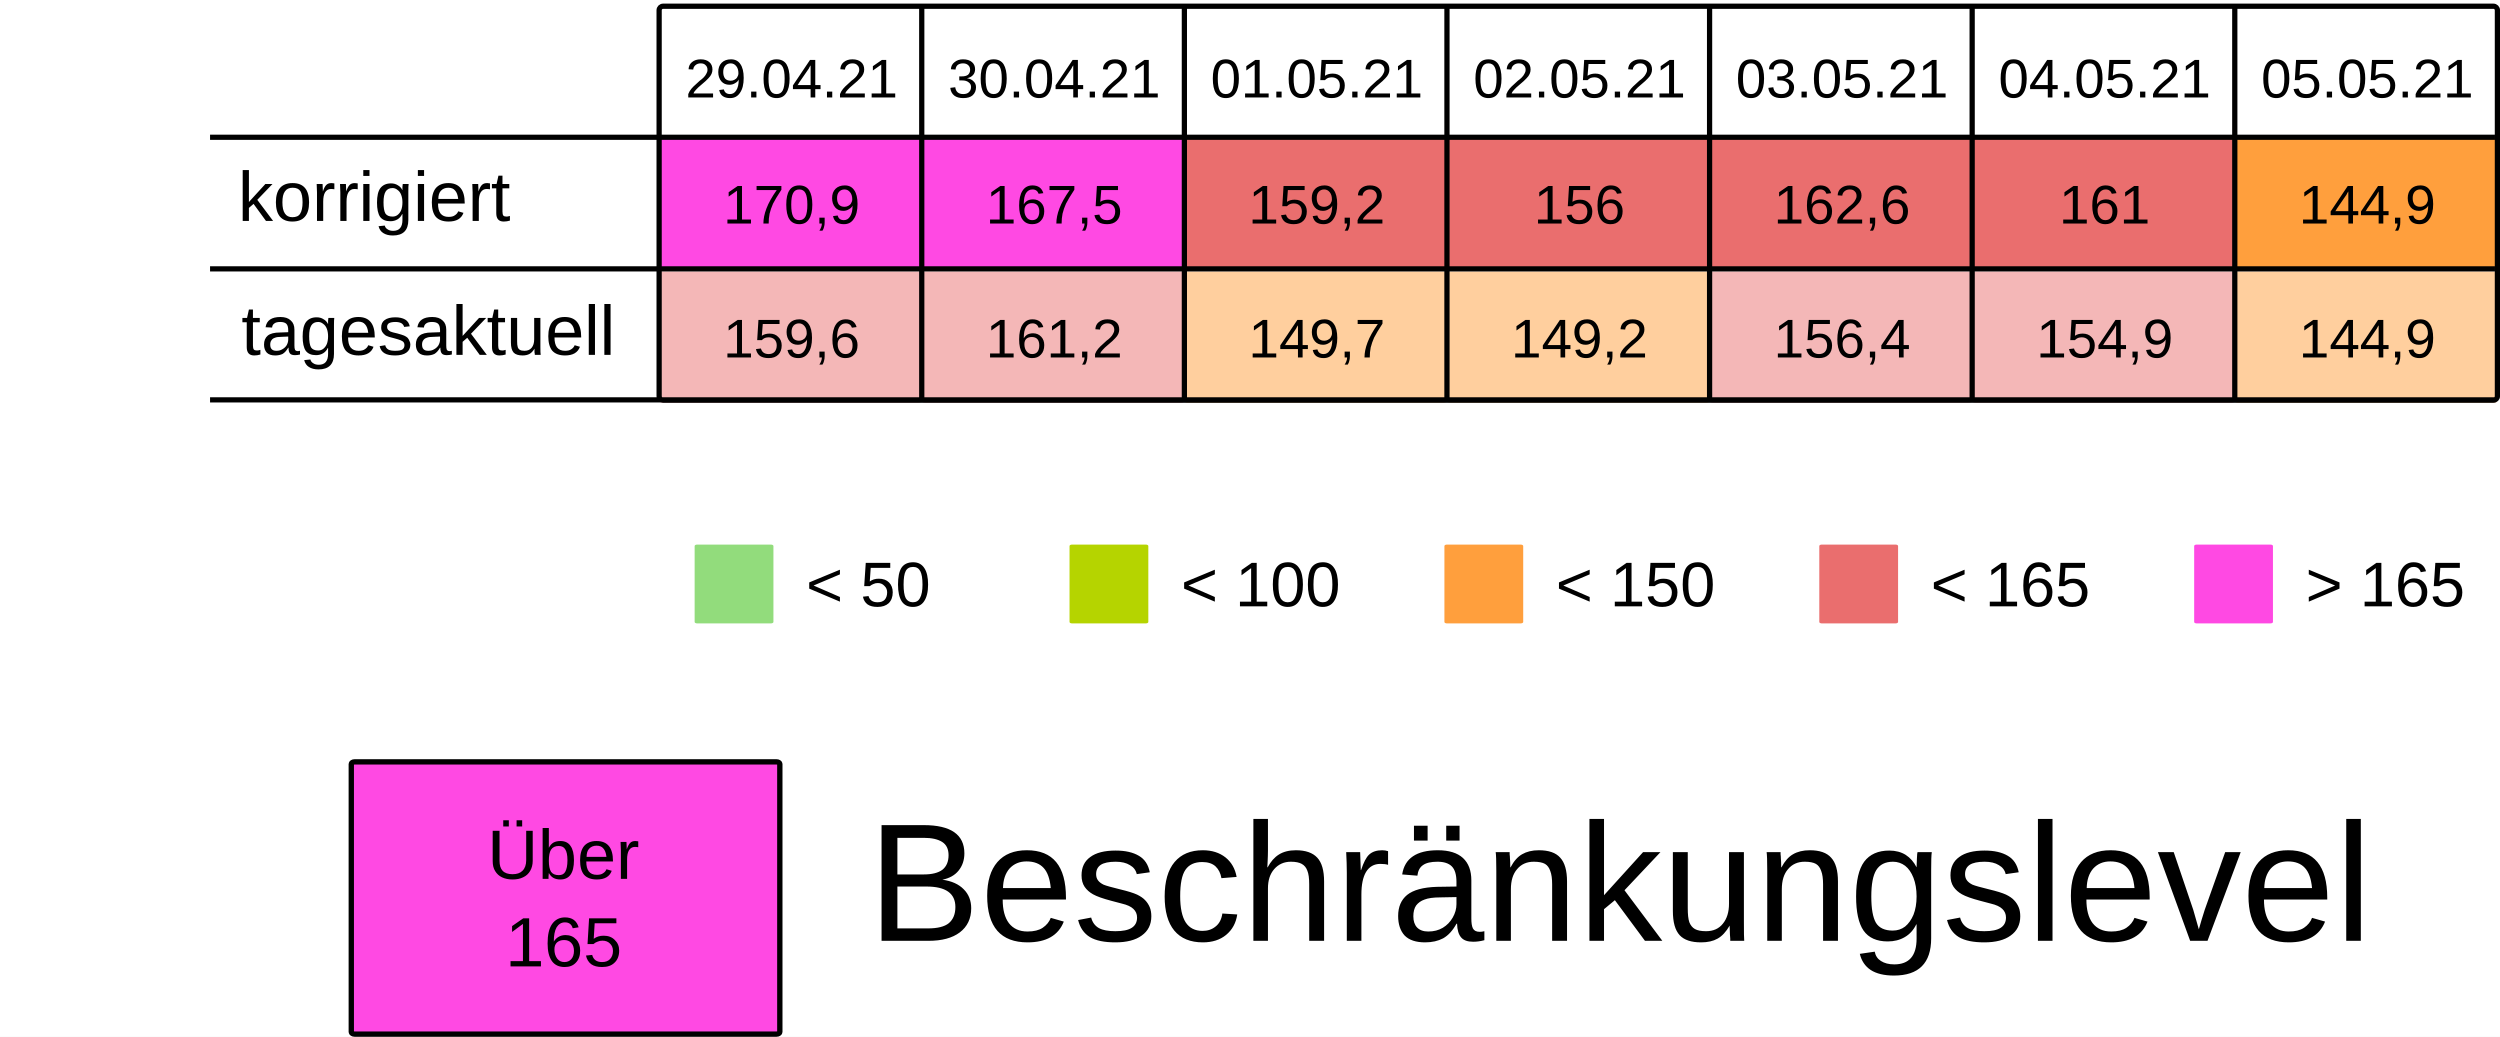
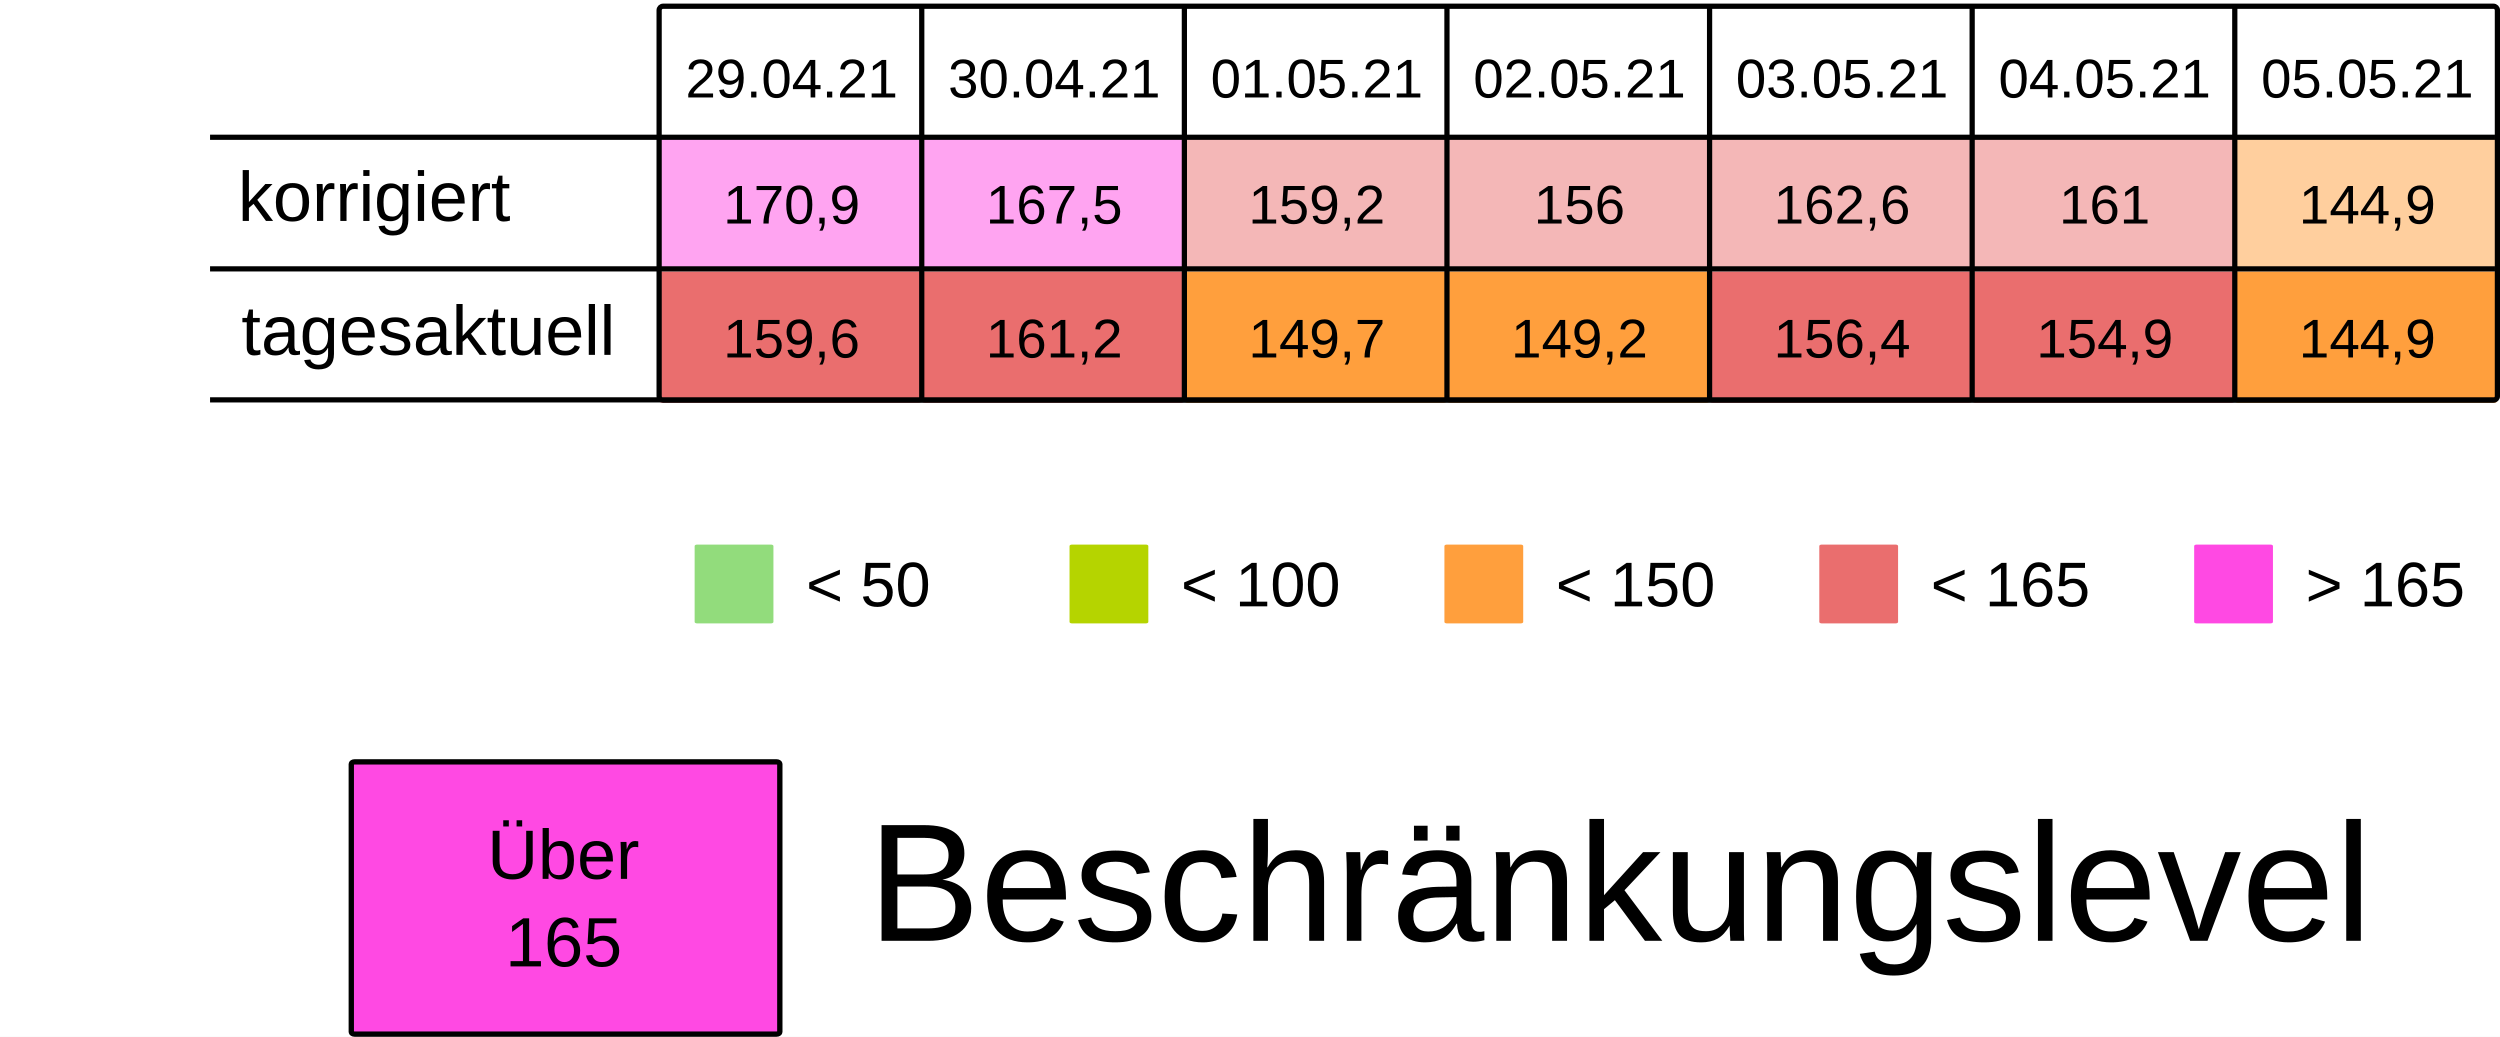
<svg xmlns="http://www.w3.org/2000/svg" viewBox="0 0 125.94 52.229" height="197.399" width="475.994">
  <rect width="100%" height="100%" x="-.001" fill="#fff" />
  <g transform="translate(-13.231 -25.355)">
-     <rect ry=".106" rx=".169" y="32.284" x="46.434" height="6.615" width="13.229" fill="#FF49E3" />
-     <rect ry=".106" rx=".169" y="32.284" x="59.664" height="6.615" width="13.229" fill="#FF49E3" />
-     <rect ry=".106" rx=".169" y="32.284" x="72.893" height="6.615" width="13.229" fill="#ea6e6e" />
-     <rect ry=".106" rx=".169" y="32.284" x="86.122" height="6.615" width="13.229" fill="#ea6e6e" />
-     <rect ry=".106" rx=".169" y="32.284" x="99.351" height="6.615" width="13.229" fill="#ea6e6e" />
-     <rect ry=".106" rx=".169" y="32.284" x="112.58" height="6.615" width="13.229" fill="#ea6e6e" />
-     <rect ry=".106" rx=".169" y="32.284" x="125.809" height="6.615" width="13.229" fill="#ff9f3d" />
+     <rect ry=".106" rx=".169" y="32.284" x="46.434" height="6.615" width="13.229" fill="#FF49E37F" />
+     <rect ry=".106" rx=".169" y="32.284" x="59.664" height="6.615" width="13.229" fill="#FF49E37F" />
+     <rect ry=".106" rx=".169" y="32.284" x="72.893" height="6.615" width="13.229" fill="#ea6e6e7F" />
+     <rect ry=".106" rx=".169" y="32.284" x="86.122" height="6.615" width="13.229" fill="#ea6e6e7F" />
+     <rect ry=".106" rx=".169" y="32.284" x="99.351" height="6.615" width="13.229" fill="#ea6e6e7F" />
+     <rect ry=".106" rx=".169" y="32.284" x="112.58" height="6.615" width="13.229" fill="#ea6e6e7F" />
+     <rect ry=".106" rx=".169" y="32.284" x="125.809" height="6.615" width="13.229" fill="#ff9f3d7F" />
    <text y="30.266" x="53.113" style="line-height:125%;-inkscape-font-specification:Arial;text-align:center" font-weight="400" font-size="2.749" letter-spacing="0" word-spacing="0" font-family="Arial" text-anchor="middle" stroke-width=".064">
      <tspan style="text-align:center" y="30.266" x="53.113">29.04.21</tspan>
    </text>
    <text y="30.266" x="66.342" style="line-height:125%;-inkscape-font-specification:Arial;text-align:center" font-weight="400" font-size="2.749" letter-spacing="0" word-spacing="0" font-family="Arial" text-anchor="middle" stroke-width=".064">
      <tspan style="text-align:center" y="30.266" x="66.342">30.04.21</tspan>
    </text>
    <text y="30.266" x="79.571" style="line-height:125%;-inkscape-font-specification:Arial;text-align:center" font-weight="400" font-size="2.749" letter-spacing="0" word-spacing="0" font-family="Arial" text-anchor="middle" stroke-width=".064">
      <tspan style="text-align:center" y="30.266" x="79.571">01.05.21</tspan>
    </text>
    <text y="30.266" x="92.8" style="line-height:125%;-inkscape-font-specification:Arial;text-align:center" font-weight="400" font-size="2.749" letter-spacing="0" word-spacing="0" font-family="Arial" text-anchor="middle" stroke-width=".064">
      <tspan style="text-align:center" y="30.266" x="92.8">02.05.21</tspan>
    </text>
    <text y="30.266" x="106.029" style="line-height:125%;-inkscape-font-specification:Arial;text-align:center" font-weight="400" font-size="2.749" letter-spacing="0" word-spacing="0" font-family="Arial" text-anchor="middle" stroke-width=".064">
      <tspan style="text-align:center" y="30.266" x="106.029">03.05.21</tspan>
    </text>
    <text y="30.266" x="119.258" style="line-height:125%;-inkscape-font-specification:Arial;text-align:center" font-weight="400" font-size="2.749" letter-spacing="0" word-spacing="0" font-family="Arial" text-anchor="middle" stroke-width=".064">
      <tspan style="text-align:center" y="30.266" x="119.258">04.05.21</tspan>
    </text>
    <text y="30.266" x="132.488" style="line-height:125%;-inkscape-font-specification:Arial;text-align:center" font-weight="400" font-size="2.749" letter-spacing="0" word-spacing="0" font-family="Arial" text-anchor="middle" stroke-width=".064">
      <tspan style="text-align:center" y="30.266" x="132.488">05.05.21</tspan>
    </text>
    <text y="36.616" x="53.113" style="line-height:125%;-inkscape-font-specification:Arial;text-align:center" font-weight="400" font-size="2.749" letter-spacing="0" word-spacing="0" font-family="Arial" text-anchor="middle" stroke-width=".064">
      <tspan style="text-align:center" y="36.616" x="53.113">170,9</tspan>
    </text>
    <text y="36.616" x="66.342" style="line-height:125%;-inkscape-font-specification:Arial;text-align:center" font-weight="400" font-size="2.749" letter-spacing="0" word-spacing="0" font-family="Arial" text-anchor="middle" stroke-width=".064">
      <tspan style="text-align:center" y="36.616" x="66.342">167,5</tspan>
    </text>
    <text y="36.616" x="79.571" style="line-height:125%;-inkscape-font-specification:Arial;text-align:center" font-weight="400" font-size="2.749" letter-spacing="0" word-spacing="0" font-family="Arial" text-anchor="middle" stroke-width=".064">
      <tspan style="text-align:center" y="36.616" x="79.571">159,2</tspan>
    </text>
    <text y="36.616" x="92.8" style="line-height:125%;-inkscape-font-specification:Arial;text-align:center" font-weight="400" font-size="2.749" letter-spacing="0" word-spacing="0" font-family="Arial" text-anchor="middle" stroke-width=".064">
      <tspan style="text-align:center" y="36.616" x="92.8">156</tspan>
    </text>
    <text y="36.616" x="106.029" style="line-height:125%;-inkscape-font-specification:Arial;text-align:center" font-weight="400" font-size="2.749" letter-spacing="0" word-spacing="0" font-family="Arial" text-anchor="middle" stroke-width=".064">
      <tspan style="text-align:center" y="36.616" x="106.029">162,6</tspan>
    </text>
    <text y="36.616" x="119.258" style="line-height:125%;-inkscape-font-specification:Arial;text-align:center" font-weight="400" font-size="2.749" letter-spacing="0" word-spacing="0" font-family="Arial" text-anchor="middle" stroke-width=".064">
      <tspan style="text-align:center" y="36.616" x="119.258">161</tspan>
    </text>
    <text y="36.616" x="132.488" style="line-height:125%;-inkscape-font-specification:Arial;text-align:center" font-weight="400" font-size="2.749" letter-spacing="0" word-spacing="0" font-family="Arial" text-anchor="middle" stroke-width=".064">
      <tspan style="text-align:center" y="36.616" x="132.488">144,9</tspan>
    </text>
    <rect ry=".071" rx=".12" y="52.79" x="48.224" height="3.969" width="3.969" fill="#92dc7c" />
    <text y="55.896" x="53.84" style="line-height:125%;-inkscape-font-specification:Arial" font-weight="400" font-size="3.175" letter-spacing="0" word-spacing="0" font-family="Arial" stroke-width=".265">
      <tspan y="55.896" x="53.84">&lt; 50</tspan>
    </text>
    <rect ry=".071" rx=".12" y="52.79" x="67.11" height="3.969" width="3.969" fill="#B5D400" />
    <text y="55.896" x="72.726" style="line-height:125%;-inkscape-font-specification:Arial" font-weight="400" font-size="3.175" letter-spacing="0" word-spacing="0" font-family="Arial" stroke-width=".265">
      <tspan y="55.896" x="72.726">&lt; 100</tspan>
    </text>
    <rect ry=".071" rx=".12" y="52.79" x="104.88" height="3.969" width="3.969" fill="#ea6e6e" />
    <text y="55.896" x="110.496" style="line-height:125%;-inkscape-font-specification:Arial" font-weight="400" font-size="3.175" letter-spacing="0" word-spacing="0" font-family="Arial" stroke-width=".265">
      <tspan y="55.896" x="110.496">&lt; 165</tspan>
    </text>
    <rect ry=".071" rx=".12" y="52.79" x="123.765" height="3.969" width="3.969" fill="#FF49E3" />
    <text y="55.896" x="129.381" style="line-height:125%;-inkscape-font-specification:Arial" font-weight="400" font-size="3.175" letter-spacing="0" word-spacing="0" font-family="Arial" stroke-width=".265">
      <tspan y="55.896" x="129.381">&gt; 165</tspan>
    </text>
    <rect ry=".071" rx=".12" y="52.79" x="85.995" height="3.969" width="3.969" fill="#ff9f3d" />
    <text y="55.896" x="91.61" style="line-height:125%;-inkscape-font-specification:Arial" font-weight="400" font-size="3.175" letter-spacing="0" word-spacing="0" font-family="Arial" stroke-width=".265">
      <tspan y="55.896" x="91.61">&lt; 150</tspan>
    </text>
-     <rect ry=".106" rx=".169" y="39.031" x="46.435" height="6.615" width="13.229" fill="#ea6e6e7F" />
-     <rect ry=".106" rx=".169" y="39.031" x="59.665" height="6.615" width="13.229" fill="#ea6e6e7F" />
-     <rect ry=".106" rx=".169" y="39.031" x="72.894" height="6.615" width="13.229" fill="#ff9f3d7F" />
-     <rect ry=".106" rx=".169" y="39.031" x="86.123" height="6.615" width="13.229" fill="#ff9f3d7F" />
-     <rect ry=".106" rx=".169" y="39.031" x="99.352" height="6.615" width="13.229" fill="#ea6e6e7F" />
-     <rect ry=".106" rx=".169" y="39.031" x="112.581" height="6.615" width="13.229" fill="#ea6e6e7F" />
-     <rect ry=".106" rx=".169" y="39.031" x="125.81" height="6.615" width="13.229" fill="#ff9f3d7F" />
+     <rect ry=".106" rx=".169" y="39.031" x="46.435" height="6.615" width="13.229" fill="#ea6e6e" />
+     <rect ry=".106" rx=".169" y="39.031" x="59.665" height="6.615" width="13.229" fill="#ea6e6e" />
+     <rect ry=".106" rx=".169" y="39.031" x="72.894" height="6.615" width="13.229" fill="#ff9f3d" />
+     <rect ry=".106" rx=".169" y="39.031" x="86.123" height="6.615" width="13.229" fill="#ff9f3d" />
+     <rect ry=".106" rx=".169" y="39.031" x="99.352" height="6.615" width="13.229" fill="#ea6e6e" />
+     <rect ry=".106" rx=".169" y="39.031" x="112.581" height="6.615" width="13.229" fill="#ea6e6e" />
+     <rect ry=".106" rx=".169" y="39.031" x="125.81" height="6.615" width="13.229" fill="#ff9f3d" />
    <text y="43.363" x="53.114" style="line-height:125%;-inkscape-font-specification:Arial;text-align:center" font-weight="400" font-size="2.749" letter-spacing="0" word-spacing="0" font-family="Arial" text-anchor="middle" stroke-width=".064">
      <tspan style="text-align:center" y="43.363" x="53.114">159,6</tspan>
    </text>
    <text y="43.363" x="66.343" style="line-height:125%;-inkscape-font-specification:Arial;text-align:center" font-weight="400" font-size="2.749" letter-spacing="0" word-spacing="0" font-family="Arial" text-anchor="middle" stroke-width=".064">
      <tspan style="text-align:center" y="43.363" x="66.343">161,2</tspan>
    </text>
    <text y="43.363" x="79.572" style="line-height:125%;-inkscape-font-specification:Arial;text-align:center" font-weight="400" font-size="2.749" letter-spacing="0" word-spacing="0" font-family="Arial" text-anchor="middle" stroke-width=".064">
      <tspan style="text-align:center" y="43.363" x="79.572">149,7</tspan>
    </text>
    <text y="43.363" x="92.801" style="line-height:125%;-inkscape-font-specification:Arial;text-align:center" font-weight="400" font-size="2.749" letter-spacing="0" word-spacing="0" font-family="Arial" text-anchor="middle" stroke-width=".064">
      <tspan style="text-align:center" y="43.363" x="92.801">149,2</tspan>
    </text>
    <text y="43.363" x="106.03" style="line-height:125%;-inkscape-font-specification:Arial;text-align:center" font-weight="400" font-size="2.749" letter-spacing="0" word-spacing="0" font-family="Arial" text-anchor="middle" stroke-width=".064">
      <tspan style="text-align:center" y="43.363" x="106.03">156,4</tspan>
    </text>
    <text y="43.363" x="119.259" style="line-height:125%;-inkscape-font-specification:Arial;text-align:center" font-weight="400" font-size="2.749" letter-spacing="0" word-spacing="0" font-family="Arial" text-anchor="middle" stroke-width=".064">
      <tspan style="text-align:center" y="43.363" x="119.259">154,9</tspan>
    </text>
    <text y="43.363" x="132.489" style="line-height:125%;-inkscape-font-specification:Arial;text-align:center" font-weight="400" font-size="2.749" letter-spacing="0" word-spacing="0" font-family="Arial" text-anchor="middle" stroke-width=".064">
      <tspan style="text-align:center" y="43.363" x="132.489">144,9</tspan>
    </text>
    <text style="line-height:125%;-inkscape-font-specification:Arial" x="25.224" y="36.483" font-weight="400" font-size="3.528" font-family="Arial" letter-spacing="0" word-spacing="0" stroke-width=".265">
      <tspan x="25.224" y="36.483">korrigiert</tspan>
    </text>
    <text style="line-height:125%;-inkscape-font-specification:Arial" x="25.396" y="43.23" font-weight="400" font-size="3.528" font-family="Arial" letter-spacing="0" word-spacing="0" stroke-width=".265">
      <tspan x="25.396" y="43.23">tagesaktuell</tspan>
    </text>
    <path d="M59.665 25.802v19.844zm13.23 0v19.844zm13.228 0v19.844zm13.23 0v19.844zm13.228 0v19.844zm13.23 0v19.844zM23.812 32.27h115.096zm0 6.629h115.096zm0 6.6h115.096zm22.823-19.83h92.206c.11 0 .2.09.2.2v19.445a.2.2 0 01-.2.2H46.635a.2.2 0 01-.2-.2V25.869c0-.11.089-.2.2-.2z" fill="none" stroke="#000" stroke-width=".264" />
    <rect ry=".108" rx=".169" y="63.735" x="30.927" height="13.715" width="21.588" fill="#FF49E3" stroke-miterlimit="0" stroke="#000" stroke-width=".269" />
    <text y="69.629" x="41.626" style="line-height:125%;-inkscape-font-specification:Arial;text-align:center" font-weight="400" font-size="3.528" letter-spacing="0" word-spacing="0" font-family="Arial" text-anchor="middle" stroke-width=".265">
      <tspan style="text-align:center" y="69.629" x="42.1">Über</tspan>
      <tspan style="text-align:center" y="74.038" x="41.626">165</tspan>
    </text>
    <text style="line-height:125%;-inkscape-font-specification:Arial" x="56.955" y="72.75" font-weight="400" font-size="8.467" font-family="Arial" letter-spacing="0" word-spacing="0" stroke-width=".265">
      <tspan x="56.955" y="72.75">Beschränkungslevel</tspan>
    </text>
  </g>
</svg>
